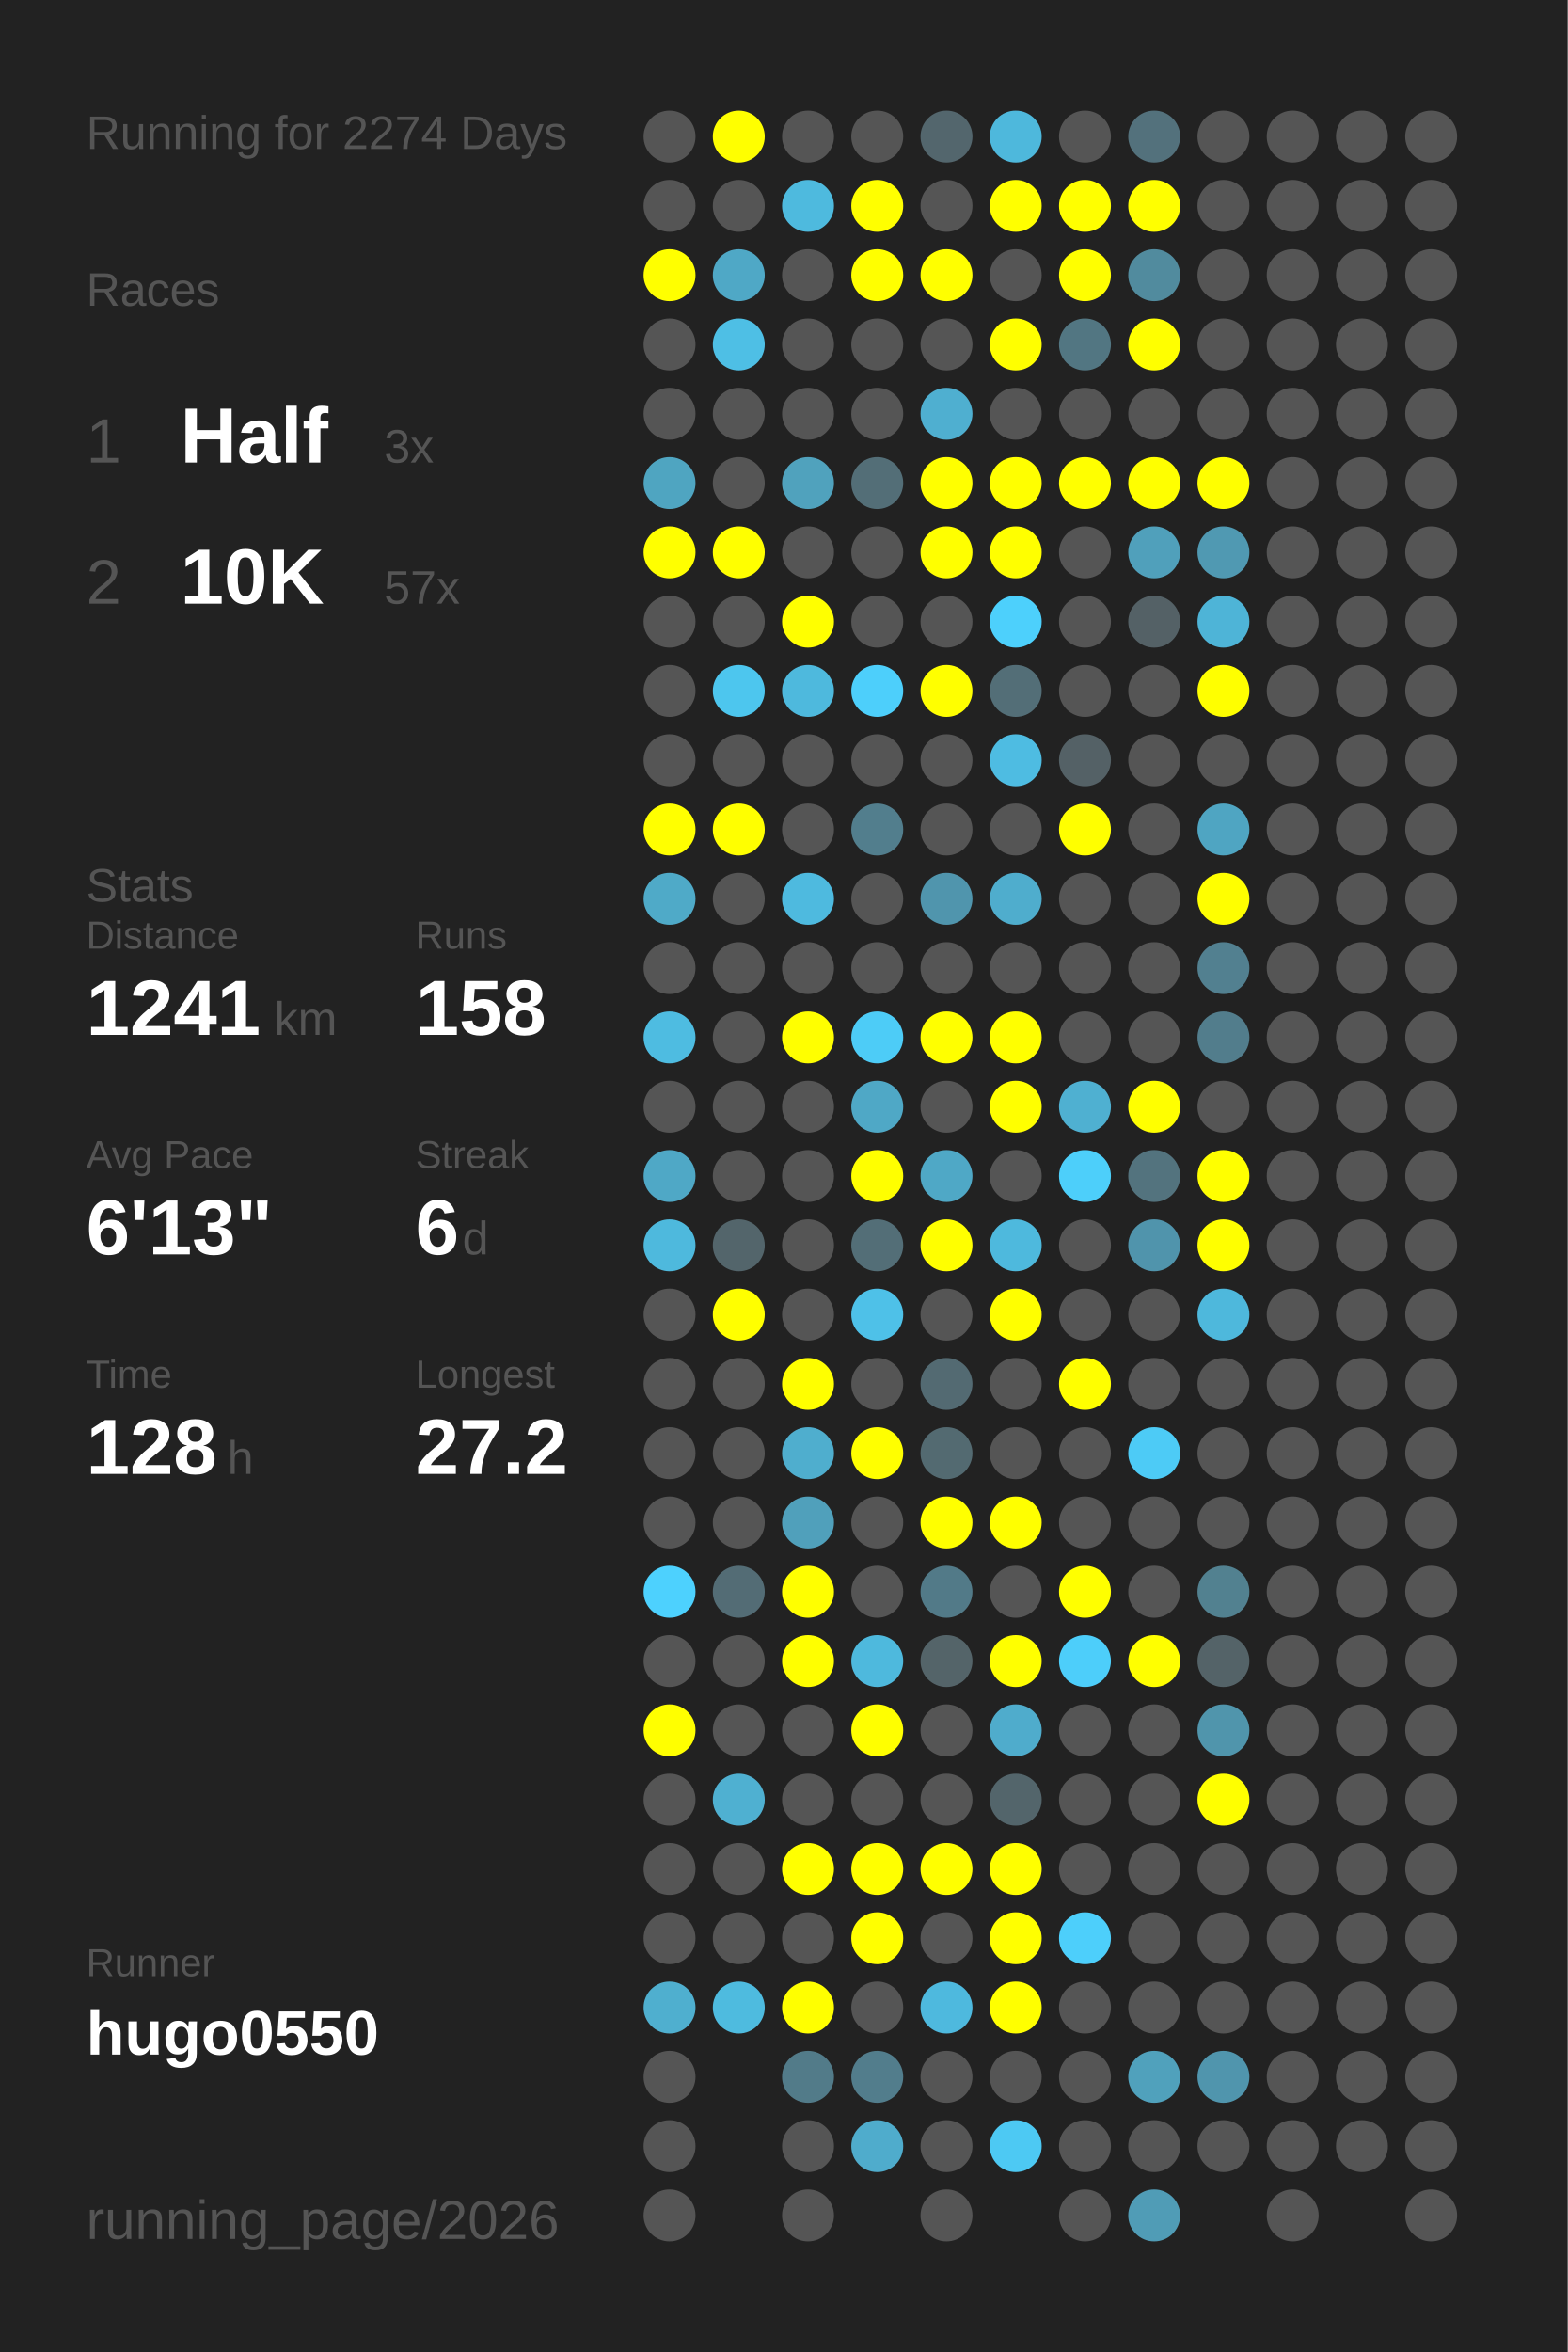
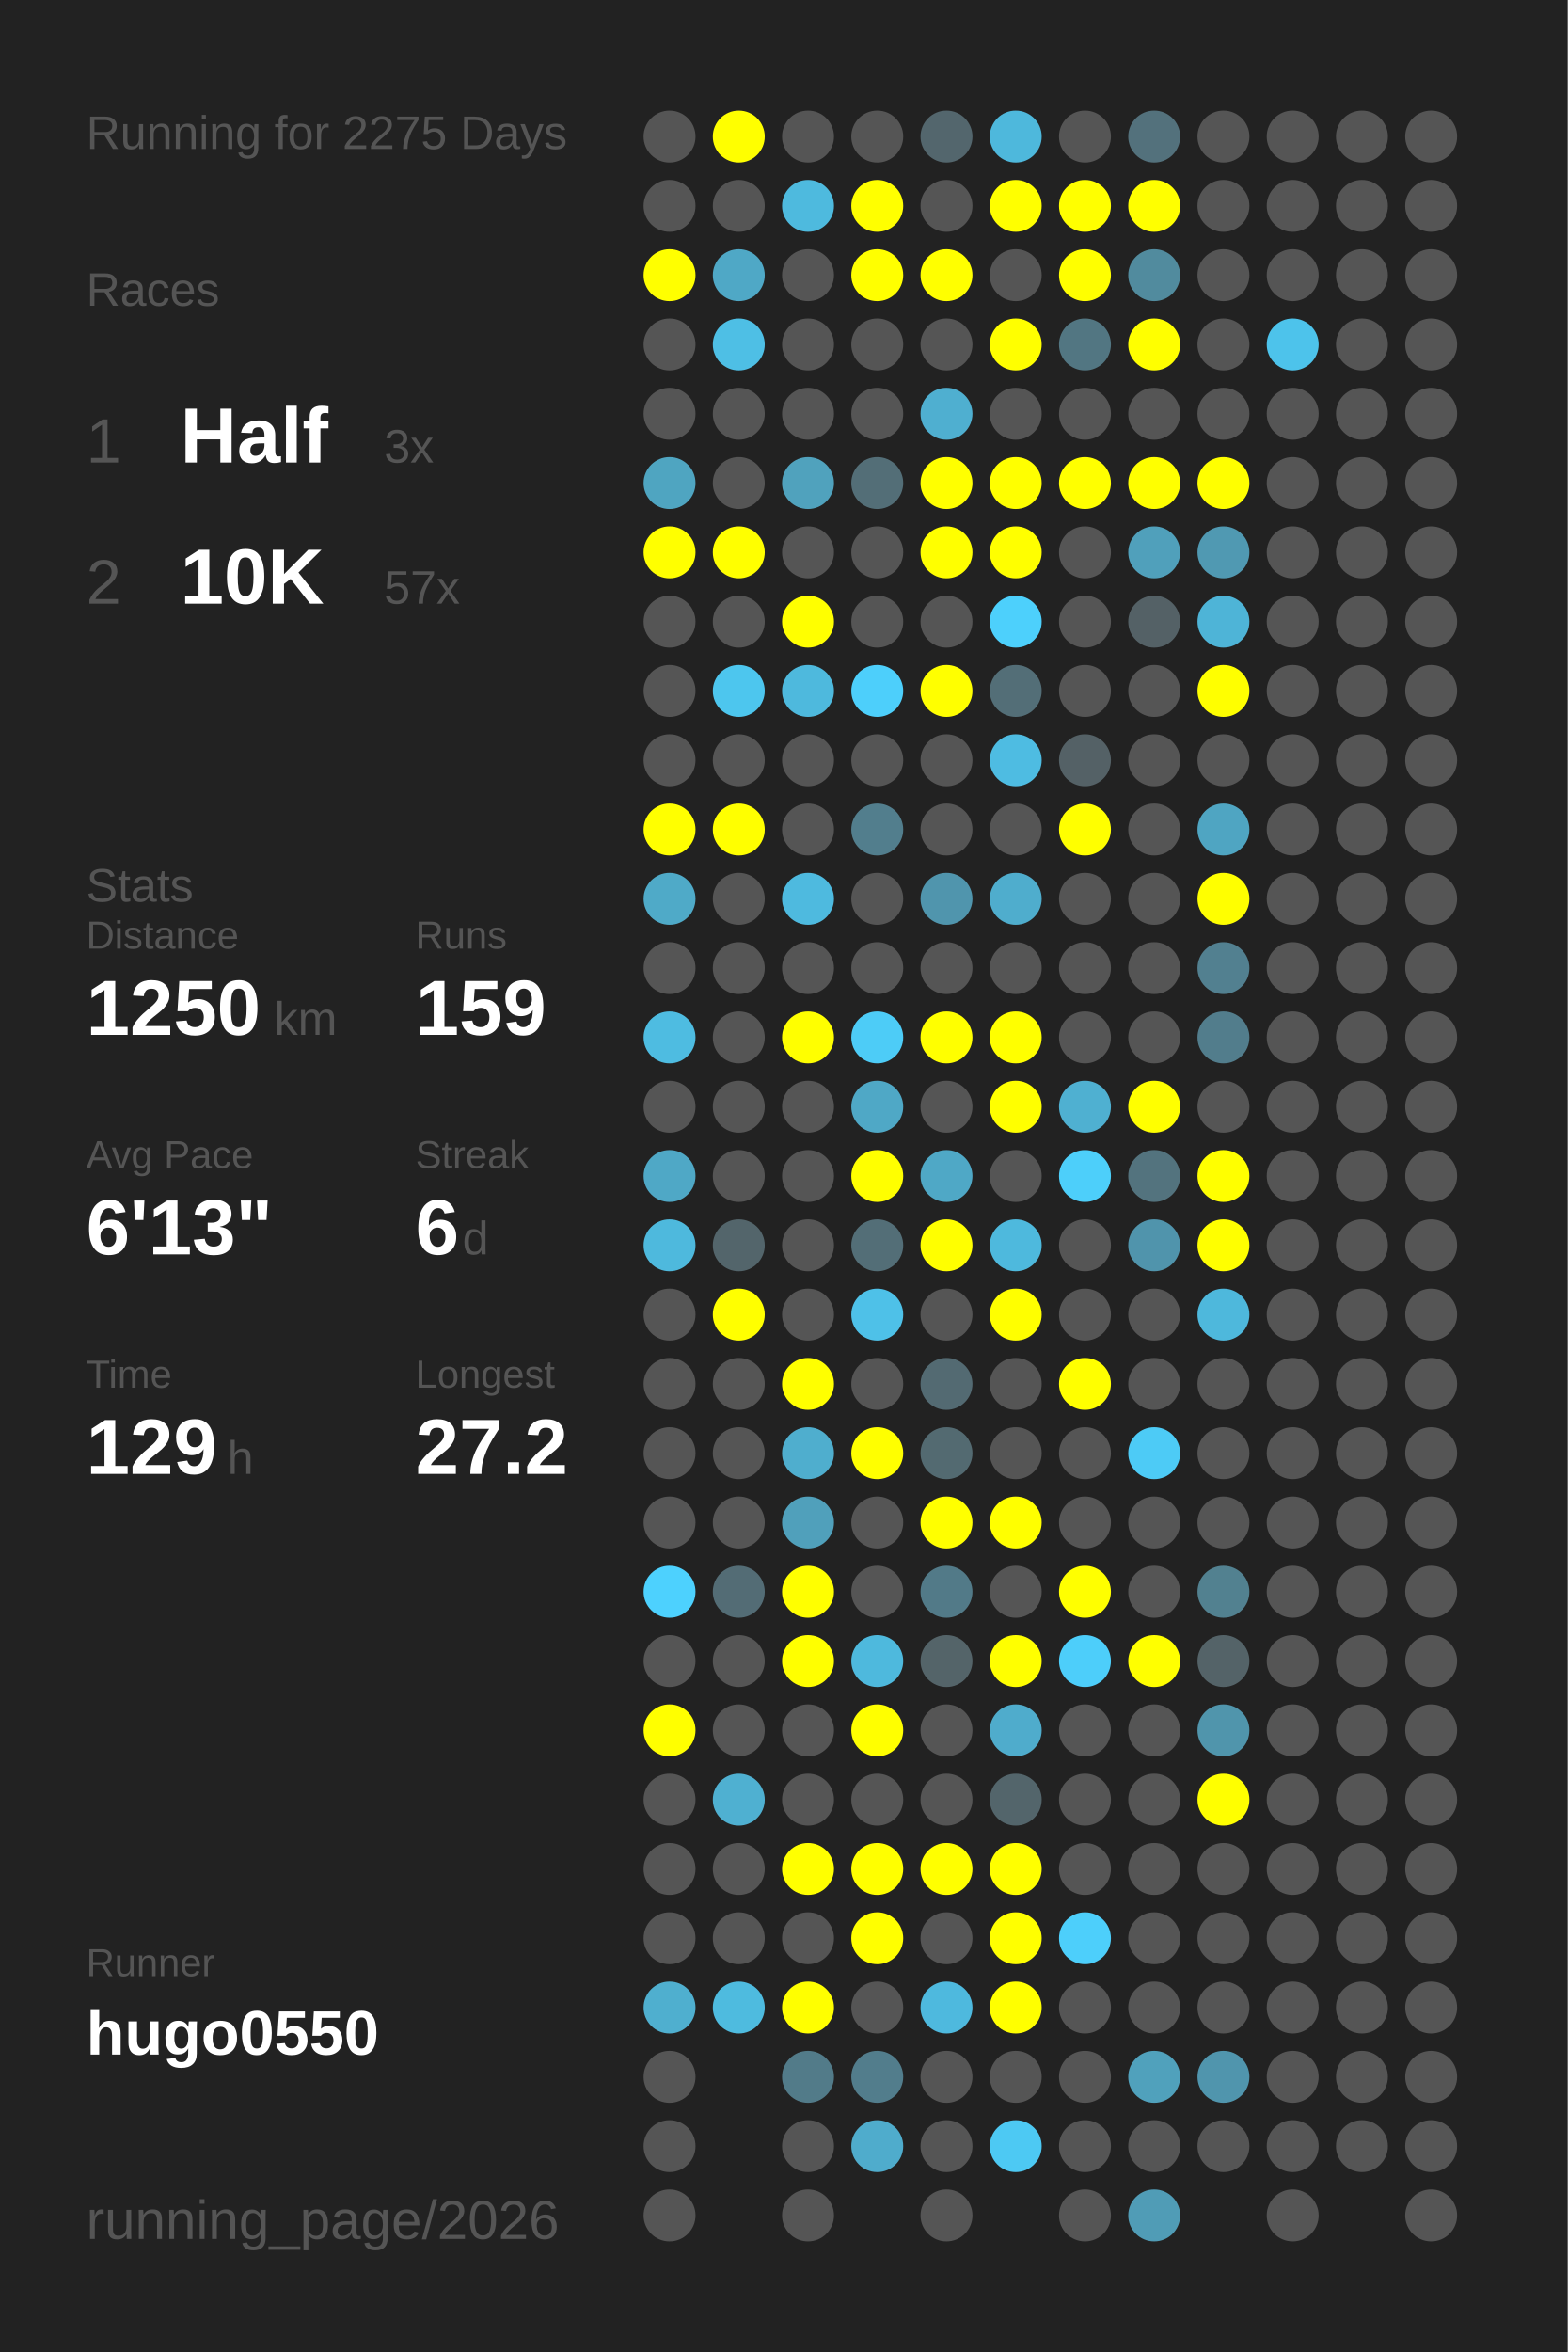
<svg xmlns="http://www.w3.org/2000/svg" baseProfile="full" height="300mm" version="1.1" viewBox="0,0,200,300" width="200mm">
  <defs />
  <rect fill="#222222" height="300" width="200" x="0" y="0" />
-   <text fill="#555555" style="font-size:6px; font-family:Arial;" x="11" y="19">Running for 2274 Days</text>
+   <text fill="#555555" style="font-size:6px; font-family:Arial;" x="11" y="19">Running for 2275 Days</text>
  <text fill="#555555" style="font-size:6px; font-family:Arial;" x="11" y="39">Races</text>
  <text fill="#555555" style="font-size:8px; font-family:Arial;" x="11" y="59">1</text>
  <text fill="#FFFFFF" style="font-size:10px; font-family:Arial; font-weight:bold;" x="23" y="59">Half</text>
  <text fill="#555555" style="font-size:6px; font-family:Arial;" x="49" y="59">3x</text>
  <text fill="#555555" style="font-size:8px; font-family:Arial;" x="11" y="77">2</text>
  <text fill="#FFFFFF" style="font-size:10px; font-family:Arial; font-weight:bold;" x="23" y="77">10K</text>
  <text fill="#555555" style="font-size:6px; font-family:Arial;" x="49" y="77">57x</text>
  <text fill="#555555" style="font-size:6px; font-family:Arial;" x="11" y="115">Stats</text>
  <text fill="#555555" style="font-size:5px; font-family:Arial;" x="11" y="121">Distance</text>
-   <text fill="#FFFFFF" style="font-size:10px; font-family:Arial; font-weight:bold;" x="11" y="132">1241</text>
+   <text fill="#FFFFFF" style="font-size:10px; font-family:Arial; font-weight:bold;" x="11" y="132">1250</text>
  <text fill="#555555" style="font-size:6px; font-family:Arial;" x="35" y="132">km</text>
  <text fill="#555555" style="font-size:5px; font-family:Arial;" x="53" y="121">Runs</text>
-   <text fill="#FFFFFF" style="font-size:10px; font-family:Arial; font-weight:bold;" x="53" y="132">158</text>
+   <text fill="#FFFFFF" style="font-size:10px; font-family:Arial; font-weight:bold;" x="53" y="132">159</text>
  <text fill="#555555" style="font-size:5px; font-family:Arial;" x="11" y="149">Avg Pace</text>
  <text fill="#FFFFFF" style="font-size:10px; font-family:Arial; font-weight:bold;" x="11" y="160">6'13"</text>
  <text fill="#555555" style="font-size:5px; font-family:Arial;" x="53" y="149">Streak</text>
  <text fill="#FFFFFF" style="font-size:10px; font-family:Arial; font-weight:bold;" x="53" y="160">6</text>
  <text fill="#555555" style="font-size:6px; font-family:Arial;" x="59" y="160">d</text>
  <text fill="#555555" style="font-size:5px; font-family:Arial;" x="11" y="177">Time</text>
-   <text fill="#FFFFFF" style="font-size:10px; font-family:Arial; font-weight:bold;" x="11" y="188">128</text>
+   <text fill="#FFFFFF" style="font-size:10px; font-family:Arial; font-weight:bold;" x="11" y="188">129</text>
  <text fill="#555555" style="font-size:6px; font-family:Arial;" x="29" y="188">h</text>
  <text fill="#555555" style="font-size:5px; font-family:Arial;" x="53" y="177">Longest</text>
  <text fill="#FFFFFF" style="font-size:10px; font-family:Arial; font-weight:bold;" x="53" y="188">27.2</text>
  <text fill="#555555" style="font-size:5px; font-family:Arial;" x="11" y="252.065">Runner</text>
  <text fill="#FFFFFF" style="font-size:8px; font-family:Arial; font-weight:bold;" x="11" y="262.065">hugo0550</text>
  <text fill="#555555" style="font-size:7px; font-family:Arial;" x="11" y="285.581">running_page/2026</text>
  <circle cx="85.417" cy="17.419" fill="#555555" r="3.312" />
  <circle cx="85.417" cy="26.258" fill="#555555" r="3.312" />
  <circle cx="85.417" cy="35.097" fill="#FFFF00" r="3.312" />
  <circle cx="85.417" cy="43.935" fill="#555555" r="3.312" />
  <circle cx="85.417" cy="52.774" fill="#555555" r="3.312" />
  <circle cx="85.417" cy="61.613" fill="#4fa5c1" r="3.312" />
  <circle cx="85.417" cy="70.452" fill="#FFFF00" r="3.312" />
  <circle cx="85.417" cy="79.29" fill="#555555" r="3.312" />
  <circle cx="85.417" cy="88.129" fill="#555555" r="3.312" />
  <circle cx="85.417" cy="96.968" fill="#555555" r="3.312" />
  <circle cx="85.417" cy="105.806" fill="#FFFF00" r="3.312" />
  <circle cx="85.417" cy="114.645" fill="#4faac8" r="3.312" />
  <circle cx="85.417" cy="123.484" fill="#555555" r="3.312" />
  <circle cx="85.417" cy="132.323" fill="#4ebce1" r="3.312" />
  <circle cx="85.417" cy="141.161" fill="#555555" r="3.312" />
  <circle cx="85.417" cy="150" fill="#4fa8c6" r="3.312" />
  <circle cx="85.417" cy="158.839" fill="#4eb9dd" r="3.312" />
  <circle cx="85.417" cy="167.677" fill="#555555" r="3.312" />
  <circle cx="85.417" cy="176.516" fill="#555555" r="3.312" />
  <circle cx="85.417" cy="185.355" fill="#555555" r="3.312" />
  <circle cx="85.417" cy="194.194" fill="#555555" r="3.312" />
  <circle cx="85.417" cy="203.032" fill="#4dd1fe" r="3.312" />
  <circle cx="85.417" cy="211.871" fill="#555555" r="3.312" />
  <circle cx="85.417" cy="220.71" fill="#FFFF00" r="3.312" />
  <circle cx="85.417" cy="229.548" fill="#555555" r="3.312" />
  <circle cx="85.417" cy="238.387" fill="#555555" r="3.312" />
  <circle cx="85.417" cy="247.226" fill="#555555" r="3.312" />
  <circle cx="85.417" cy="256.065" fill="#4fafcf" r="3.312" />
  <circle cx="85.417" cy="264.903" fill="#555555" r="3.312" />
  <circle cx="85.417" cy="273.742" fill="#555555" r="3.312" />
  <circle cx="85.417" cy="282.581" fill="#555555" r="3.312" />
  <circle cx="94.25" cy="17.419" fill="#FFFF00" r="3.312" />
  <circle cx="94.25" cy="26.258" fill="#555555" r="3.312" />
  <circle cx="94.25" cy="35.097" fill="#4fa8c6" r="3.312" />
  <circle cx="94.25" cy="43.935" fill="#4ebfe5" r="3.312" />
  <circle cx="94.25" cy="52.774" fill="#555555" r="3.312" />
  <circle cx="94.25" cy="61.613" fill="#555555" r="3.312" />
  <circle cx="94.25" cy="70.452" fill="#FFFF00" r="3.312" />
  <circle cx="94.25" cy="79.29" fill="#555555" r="3.312" />
  <circle cx="94.25" cy="88.129" fill="#4dc6ee" r="3.312" />
  <circle cx="94.25" cy="96.968" fill="#555555" r="3.312" />
  <circle cx="94.25" cy="105.806" fill="#FFFF00" r="3.312" />
  <circle cx="94.25" cy="114.645" fill="#555555" r="3.312" />
  <circle cx="94.25" cy="123.484" fill="#555555" r="3.312" />
  <circle cx="94.25" cy="132.323" fill="#555555" r="3.312" />
  <circle cx="94.25" cy="141.161" fill="#555555" r="3.312" />
  <circle cx="94.25" cy="150" fill="#555555" r="3.312" />
  <circle cx="94.25" cy="158.839" fill="#53656b" r="3.312" />
  <circle cx="94.25" cy="167.677" fill="#FFFF00" r="3.312" />
  <circle cx="94.25" cy="176.516" fill="#555555" r="3.312" />
  <circle cx="94.25" cy="185.355" fill="#555555" r="3.312" />
  <circle cx="94.25" cy="194.194" fill="#555555" r="3.312" />
  <circle cx="94.25" cy="203.032" fill="#536c75" r="3.312" />
  <circle cx="94.25" cy="211.871" fill="#555555" r="3.312" />
  <circle cx="94.25" cy="220.71" fill="#555555" r="3.312" />
  <circle cx="94.25" cy="229.548" fill="#4fb0d1" r="3.312" />
  <circle cx="94.25" cy="238.387" fill="#555555" r="3.312" />
  <circle cx="94.25" cy="247.226" fill="#555555" r="3.312" />
  <circle cx="94.25" cy="256.065" fill="#4ebbdf" r="3.312" />
  <circle cx="103.083" cy="17.419" fill="#555555" r="3.312" />
  <circle cx="103.083" cy="26.258" fill="#4ebade" r="3.312" />
  <circle cx="103.083" cy="35.097" fill="#555555" r="3.312" />
  <circle cx="103.083" cy="43.935" fill="#555555" r="3.312" />
  <circle cx="103.083" cy="52.774" fill="#555555" r="3.312" />
  <circle cx="103.083" cy="61.613" fill="#50a2bd" r="3.312" />
  <circle cx="103.083" cy="70.452" fill="#555555" r="3.312" />
  <circle cx="103.083" cy="79.29" fill="#FFFF00" r="3.312" />
  <circle cx="103.083" cy="88.129" fill="#4eb9dd" r="3.312" />
  <circle cx="103.083" cy="96.968" fill="#555555" r="3.312" />
  <circle cx="103.083" cy="105.806" fill="#555555" r="3.312" />
  <circle cx="103.083" cy="114.645" fill="#4ebadf" r="3.312" />
  <circle cx="103.083" cy="123.484" fill="#555555" r="3.312" />
  <circle cx="103.083" cy="132.323" fill="#FFFF00" r="3.312" />
  <circle cx="103.083" cy="141.161" fill="#555555" r="3.312" />
  <circle cx="103.083" cy="150" fill="#555555" r="3.312" />
  <circle cx="103.083" cy="158.839" fill="#555555" r="3.312" />
  <circle cx="103.083" cy="167.677" fill="#555555" r="3.312" />
  <circle cx="103.083" cy="176.516" fill="#FFFF00" r="3.312" />
  <circle cx="103.083" cy="185.355" fill="#4faece" r="3.312" />
  <circle cx="103.083" cy="194.194" fill="#50a0bb" r="3.312" />
  <circle cx="103.083" cy="203.032" fill="#FFFF00" r="3.312" />
  <circle cx="103.083" cy="211.871" fill="#FFFF00" r="3.312" />
  <circle cx="103.083" cy="220.71" fill="#555555" r="3.312" />
  <circle cx="103.083" cy="229.548" fill="#555555" r="3.312" />
  <circle cx="103.083" cy="238.387" fill="#FFFF00" r="3.312" />
  <circle cx="103.083" cy="247.226" fill="#555555" r="3.312" />
  <circle cx="103.083" cy="256.065" fill="#FFFF00" r="3.312" />
  <circle cx="103.083" cy="264.903" fill="#527b89" r="3.312" />
  <circle cx="103.083" cy="273.742" fill="#555555" r="3.312" />
  <circle cx="103.083" cy="282.581" fill="#555555" r="3.312" />
  <circle cx="111.917" cy="17.419" fill="#555555" r="3.312" />
  <circle cx="111.917" cy="26.258" fill="#FFFF00" r="3.312" />
  <circle cx="111.917" cy="35.097" fill="#FFFF00" r="3.312" />
  <circle cx="111.917" cy="43.935" fill="#555555" r="3.312" />
  <circle cx="111.917" cy="52.774" fill="#555555" r="3.312" />
  <circle cx="111.917" cy="61.613" fill="#536e77" r="3.312" />
  <circle cx="111.917" cy="70.452" fill="#555555" r="3.312" />
  <circle cx="111.917" cy="79.29" fill="#555555" r="3.312" />
  <circle cx="111.917" cy="88.129" fill="#4dcffb" r="3.312" />
  <circle cx="111.917" cy="96.968" fill="#555555" r="3.312" />
  <circle cx="111.917" cy="105.806" fill="#527e8d" r="3.312" />
  <circle cx="111.917" cy="114.645" fill="#555555" r="3.312" />
  <circle cx="111.917" cy="123.484" fill="#555555" r="3.312" />
  <circle cx="111.917" cy="132.323" fill="#4dccf7" r="3.312" />
  <circle cx="111.917" cy="141.161" fill="#4fa8c6" r="3.312" />
  <circle cx="111.917" cy="150" fill="#FFFF00" r="3.312" />
  <circle cx="111.917" cy="158.839" fill="#536e77" r="3.312" />
  <circle cx="111.917" cy="167.677" fill="#4ec1e8" r="3.312" />
  <circle cx="111.917" cy="176.516" fill="#555555" r="3.312" />
  <circle cx="111.917" cy="185.355" fill="#FFFF00" r="3.312" />
  <circle cx="111.917" cy="194.194" fill="#555555" r="3.312" />
  <circle cx="111.917" cy="203.032" fill="#555555" r="3.312" />
  <circle cx="111.917" cy="211.871" fill="#4eb9dd" r="3.312" />
  <circle cx="111.917" cy="220.71" fill="#FFFF00" r="3.312" />
  <circle cx="111.917" cy="229.548" fill="#555555" r="3.312" />
  <circle cx="111.917" cy="238.387" fill="#FFFF00" r="3.312" />
  <circle cx="111.917" cy="247.226" fill="#FFFF00" r="3.312" />
  <circle cx="111.917" cy="256.065" fill="#555555" r="3.312" />
  <circle cx="111.917" cy="264.903" fill="#527d8c" r="3.312" />
  <circle cx="111.917" cy="273.742" fill="#4faccc" r="3.312" />
  <circle cx="120.75" cy="17.419" fill="#53666d" r="3.312" />
  <circle cx="120.75" cy="26.258" fill="#555555" r="3.312" />
  <circle cx="120.75" cy="35.097" fill="#FFFF00" r="3.312" />
  <circle cx="120.75" cy="43.935" fill="#555555" r="3.312" />
  <circle cx="120.75" cy="52.774" fill="#4fafd0" r="3.312" />
  <circle cx="120.75" cy="61.613" fill="#FFFF00" r="3.312" />
  <circle cx="120.75" cy="70.452" fill="#FFFF00" r="3.312" />
  <circle cx="120.75" cy="79.29" fill="#555555" r="3.312" />
  <circle cx="120.75" cy="88.129" fill="#FFFF00" r="3.312" />
  <circle cx="120.75" cy="96.968" fill="#555555" r="3.312" />
  <circle cx="120.75" cy="105.806" fill="#555555" r="3.312" />
  <circle cx="120.75" cy="114.645" fill="#5095ad" r="3.312" />
  <circle cx="120.75" cy="123.484" fill="#555555" r="3.312" />
  <circle cx="120.75" cy="132.323" fill="#FFFF00" r="3.312" />
  <circle cx="120.75" cy="141.161" fill="#555555" r="3.312" />
  <circle cx="120.75" cy="150" fill="#4fa8c6" r="3.312" />
  <circle cx="120.75" cy="158.839" fill="#FFFF00" r="3.312" />
  <circle cx="120.75" cy="167.677" fill="#555555" r="3.312" />
  <circle cx="120.75" cy="176.516" fill="#536a72" r="3.312" />
  <circle cx="120.75" cy="185.355" fill="#536a71" r="3.312" />
  <circle cx="120.75" cy="194.194" fill="#FFFF00" r="3.312" />
  <circle cx="120.75" cy="203.032" fill="#527a88" r="3.312" />
  <circle cx="120.75" cy="211.871" fill="#546469" r="3.312" />
  <circle cx="120.75" cy="220.71" fill="#555555" r="3.312" />
  <circle cx="120.75" cy="229.548" fill="#555555" r="3.312" />
  <circle cx="120.75" cy="238.387" fill="#FFFF00" r="3.312" />
  <circle cx="120.75" cy="247.226" fill="#555555" r="3.312" />
  <circle cx="120.75" cy="256.065" fill="#4eb9de" r="3.312" />
  <circle cx="120.75" cy="264.903" fill="#555555" r="3.312" />
  <circle cx="120.75" cy="273.742" fill="#555555" r="3.312" />
  <circle cx="120.75" cy="282.581" fill="#555555" r="3.312" />
  <circle cx="129.583" cy="17.419" fill="#4eb8dc" r="3.312" />
  <circle cx="129.583" cy="26.258" fill="#FFFF00" r="3.312" />
  <circle cx="129.583" cy="35.097" fill="#555555" r="3.312" />
  <circle cx="129.583" cy="43.935" fill="#FFFF00" r="3.312" />
  <circle cx="129.583" cy="52.774" fill="#555555" r="3.312" />
  <circle cx="129.583" cy="61.613" fill="#FFFF00" r="3.312" />
  <circle cx="129.583" cy="70.452" fill="#FFFF00" r="3.312" />
  <circle cx="129.583" cy="79.29" fill="#4dd0fc" r="3.312" />
  <circle cx="129.583" cy="88.129" fill="#536e77" r="3.312" />
  <circle cx="129.583" cy="96.968" fill="#4ebce2" r="3.312" />
  <circle cx="129.583" cy="105.806" fill="#555555" r="3.312" />
  <circle cx="129.583" cy="114.645" fill="#4fadcd" r="3.312" />
  <circle cx="129.583" cy="123.484" fill="#555555" r="3.312" />
  <circle cx="129.583" cy="132.323" fill="#FFFF00" r="3.312" />
  <circle cx="129.583" cy="141.161" fill="#FFFF00" r="3.312" />
  <circle cx="129.583" cy="150" fill="#555555" r="3.312" />
  <circle cx="129.583" cy="158.839" fill="#4eb9dd" r="3.312" />
  <circle cx="129.583" cy="167.677" fill="#FFFF00" r="3.312" />
  <circle cx="129.583" cy="176.516" fill="#555555" r="3.312" />
  <circle cx="129.583" cy="185.355" fill="#555555" r="3.312" />
  <circle cx="129.583" cy="194.194" fill="#FFFF00" r="3.312" />
  <circle cx="129.583" cy="203.032" fill="#555555" r="3.312" />
  <circle cx="129.583" cy="211.871" fill="#FFFF00" r="3.312" />
  <circle cx="129.583" cy="220.71" fill="#4faccc" r="3.312" />
  <circle cx="129.583" cy="229.548" fill="#53656b" r="3.312" />
  <circle cx="129.583" cy="238.387" fill="#FFFF00" r="3.312" />
  <circle cx="129.583" cy="247.226" fill="#FFFF00" r="3.312" />
  <circle cx="129.583" cy="256.065" fill="#FFFF00" r="3.312" />
  <circle cx="129.583" cy="264.903" fill="#555555" r="3.312" />
  <circle cx="129.583" cy="273.742" fill="#4dc9f3" r="3.312" />
  <circle cx="138.417" cy="17.419" fill="#555555" r="3.312" />
  <circle cx="138.417" cy="26.258" fill="#FFFF00" r="3.312" />
  <circle cx="138.417" cy="35.097" fill="#FFFF00" r="3.312" />
  <circle cx="138.417" cy="43.935" fill="#527682" r="3.312" />
  <circle cx="138.417" cy="52.774" fill="#555555" r="3.312" />
  <circle cx="138.417" cy="61.613" fill="#FFFF00" r="3.312" />
  <circle cx="138.417" cy="70.452" fill="#555555" r="3.312" />
  <circle cx="138.417" cy="79.29" fill="#555555" r="3.312" />
  <circle cx="138.417" cy="88.129" fill="#555555" r="3.312" />
  <circle cx="138.417" cy="96.968" fill="#546166" r="3.312" />
  <circle cx="138.417" cy="105.806" fill="#FFFF00" r="3.312" />
  <circle cx="138.417" cy="114.645" fill="#555555" r="3.312" />
  <circle cx="138.417" cy="123.484" fill="#555555" r="3.312" />
  <circle cx="138.417" cy="132.323" fill="#555555" r="3.312" />
  <circle cx="138.417" cy="141.161" fill="#4fb0d1" r="3.312" />
  <circle cx="138.417" cy="150" fill="#4dcffa" r="3.312" />
  <circle cx="138.417" cy="158.839" fill="#555555" r="3.312" />
  <circle cx="138.417" cy="167.677" fill="#555555" r="3.312" />
  <circle cx="138.417" cy="176.516" fill="#FFFF00" r="3.312" />
  <circle cx="138.417" cy="185.355" fill="#555555" r="3.312" />
  <circle cx="138.417" cy="194.194" fill="#555555" r="3.312" />
  <circle cx="138.417" cy="203.032" fill="#FFFF00" r="3.312" />
  <circle cx="138.417" cy="211.871" fill="#4dcefa" r="3.312" />
  <circle cx="138.417" cy="220.71" fill="#555555" r="3.312" />
  <circle cx="138.417" cy="229.548" fill="#555555" r="3.312" />
  <circle cx="138.417" cy="238.387" fill="#555555" r="3.312" />
  <circle cx="138.417" cy="247.226" fill="#4dcffb" r="3.312" />
  <circle cx="138.417" cy="256.065" fill="#555555" r="3.312" />
  <circle cx="138.417" cy="264.903" fill="#555555" r="3.312" />
  <circle cx="138.417" cy="273.742" fill="#555555" r="3.312" />
  <circle cx="138.417" cy="282.581" fill="#555555" r="3.312" />
  <circle cx="147.25" cy="17.419" fill="#53717c" r="3.312" />
  <circle cx="147.25" cy="26.258" fill="#FFFF00" r="3.312" />
  <circle cx="147.25" cy="35.097" fill="#518b9e" r="3.312" />
  <circle cx="147.25" cy="43.935" fill="#FFFF00" r="3.312" />
  <circle cx="147.25" cy="52.774" fill="#555555" r="3.312" />
  <circle cx="147.25" cy="61.613" fill="#FFFF00" r="3.312" />
  <circle cx="147.25" cy="70.452" fill="#50a0bb" r="3.312" />
  <circle cx="147.25" cy="79.29" fill="#546166" r="3.312" />
  <circle cx="147.25" cy="88.129" fill="#555555" r="3.312" />
  <circle cx="147.25" cy="96.968" fill="#555555" r="3.312" />
  <circle cx="147.25" cy="105.806" fill="#555555" r="3.312" />
  <circle cx="147.25" cy="114.645" fill="#555555" r="3.312" />
  <circle cx="147.25" cy="123.484" fill="#555555" r="3.312" />
  <circle cx="147.25" cy="132.323" fill="#555555" r="3.312" />
  <circle cx="147.25" cy="141.161" fill="#FFFF00" r="3.312" />
  <circle cx="147.25" cy="150" fill="#53737e" r="3.312" />
  <circle cx="147.25" cy="158.839" fill="#5094ac" r="3.312" />
  <circle cx="147.25" cy="167.677" fill="#555555" r="3.312" />
  <circle cx="147.25" cy="176.516" fill="#555555" r="3.312" />
  <circle cx="147.25" cy="185.355" fill="#4dcbf6" r="3.312" />
  <circle cx="147.25" cy="194.194" fill="#555555" r="3.312" />
  <circle cx="147.25" cy="203.032" fill="#555555" r="3.312" />
  <circle cx="147.25" cy="211.871" fill="#FFFF00" r="3.312" />
  <circle cx="147.25" cy="220.71" fill="#555555" r="3.312" />
  <circle cx="147.25" cy="229.548" fill="#555555" r="3.312" />
  <circle cx="147.25" cy="238.387" fill="#555555" r="3.312" />
  <circle cx="147.25" cy="247.226" fill="#555555" r="3.312" />
  <circle cx="147.25" cy="256.065" fill="#555555" r="3.312" />
  <circle cx="147.25" cy="264.903" fill="#50a1bc" r="3.312" />
  <circle cx="147.25" cy="273.742" fill="#555555" r="3.312" />
  <circle cx="147.25" cy="282.581" fill="#509cb6" r="3.312" />
  <circle cx="156.083" cy="17.419" fill="#555555" r="3.312" />
  <circle cx="156.083" cy="26.258" fill="#555555" r="3.312" />
  <circle cx="156.083" cy="35.097" fill="#555555" r="3.312" />
  <circle cx="156.083" cy="43.935" fill="#555555" r="3.312" />
  <circle cx="156.083" cy="52.774" fill="#555555" r="3.312" />
  <circle cx="156.083" cy="61.613" fill="#FFFF00" r="3.312" />
  <circle cx="156.083" cy="70.452" fill="#5099b2" r="3.312" />
  <circle cx="156.083" cy="79.29" fill="#4eb4d7" r="3.312" />
  <circle cx="156.083" cy="88.129" fill="#FFFF00" r="3.312" />
  <circle cx="156.083" cy="96.968" fill="#555555" r="3.312" />
  <circle cx="156.083" cy="105.806" fill="#4fa5c2" r="3.312" />
  <circle cx="156.083" cy="114.645" fill="#FFFF00" r="3.312" />
  <circle cx="156.083" cy="123.484" fill="#528090" r="3.312" />
  <circle cx="156.083" cy="132.323" fill="#527d8c" r="3.312" />
  <circle cx="156.083" cy="141.161" fill="#555555" r="3.312" />
  <circle cx="156.083" cy="150" fill="#FFFF00" r="3.312" />
  <circle cx="156.083" cy="158.839" fill="#FFFF00" r="3.312" />
  <circle cx="156.083" cy="167.677" fill="#4eb8dc" r="3.312" />
  <circle cx="156.083" cy="176.516" fill="#555555" r="3.312" />
  <circle cx="156.083" cy="185.355" fill="#555555" r="3.312" />
  <circle cx="156.083" cy="194.194" fill="#555555" r="3.312" />
  <circle cx="156.083" cy="203.032" fill="#528190" r="3.312" />
  <circle cx="156.083" cy="211.871" fill="#546368" r="3.312" />
  <circle cx="156.083" cy="220.71" fill="#5095ac" r="3.312" />
  <circle cx="156.083" cy="229.548" fill="#FFFF00" r="3.312" />
  <circle cx="156.083" cy="238.387" fill="#555555" r="3.312" />
  <circle cx="156.083" cy="247.226" fill="#555555" r="3.312" />
  <circle cx="156.083" cy="256.065" fill="#555555" r="3.312" />
  <circle cx="156.083" cy="264.903" fill="#5095ad" r="3.312" />
  <circle cx="156.083" cy="273.742" fill="#555555" r="3.312" />
  <circle cx="164.917" cy="17.419" fill="#555555" r="3.312" />
  <circle cx="164.917" cy="26.258" fill="#555555" r="3.312" />
  <circle cx="164.917" cy="35.097" fill="#555555" r="3.312" />
-   <circle cx="164.917" cy="43.935" fill="#555555" r="3.312" />
+   <circle cx="164.917" cy="43.935" fill="#4dc3eb" r="3.312" />
  <circle cx="164.917" cy="52.774" fill="#555555" r="3.312" />
  <circle cx="164.917" cy="61.613" fill="#555555" r="3.312" />
  <circle cx="164.917" cy="70.452" fill="#555555" r="3.312" />
  <circle cx="164.917" cy="79.29" fill="#555555" r="3.312" />
  <circle cx="164.917" cy="88.129" fill="#555555" r="3.312" />
  <circle cx="164.917" cy="96.968" fill="#555555" r="3.312" />
  <circle cx="164.917" cy="105.806" fill="#555555" r="3.312" />
  <circle cx="164.917" cy="114.645" fill="#555555" r="3.312" />
  <circle cx="164.917" cy="123.484" fill="#555555" r="3.312" />
  <circle cx="164.917" cy="132.323" fill="#555555" r="3.312" />
  <circle cx="164.917" cy="141.161" fill="#555555" r="3.312" />
  <circle cx="164.917" cy="150" fill="#555555" r="3.312" />
  <circle cx="164.917" cy="158.839" fill="#555555" r="3.312" />
  <circle cx="164.917" cy="167.677" fill="#555555" r="3.312" />
  <circle cx="164.917" cy="176.516" fill="#555555" r="3.312" />
  <circle cx="164.917" cy="185.355" fill="#555555" r="3.312" />
  <circle cx="164.917" cy="194.194" fill="#555555" r="3.312" />
  <circle cx="164.917" cy="203.032" fill="#555555" r="3.312" />
  <circle cx="164.917" cy="211.871" fill="#555555" r="3.312" />
  <circle cx="164.917" cy="220.71" fill="#555555" r="3.312" />
  <circle cx="164.917" cy="229.548" fill="#555555" r="3.312" />
  <circle cx="164.917" cy="238.387" fill="#555555" r="3.312" />
  <circle cx="164.917" cy="247.226" fill="#555555" r="3.312" />
  <circle cx="164.917" cy="256.065" fill="#555555" r="3.312" />
  <circle cx="164.917" cy="264.903" fill="#555555" r="3.312" />
  <circle cx="164.917" cy="273.742" fill="#555555" r="3.312" />
  <circle cx="164.917" cy="282.581" fill="#555555" r="3.312" />
  <circle cx="173.75" cy="17.419" fill="#555555" r="3.312" />
  <circle cx="173.75" cy="26.258" fill="#555555" r="3.312" />
  <circle cx="173.75" cy="35.097" fill="#555555" r="3.312" />
  <circle cx="173.75" cy="43.935" fill="#555555" r="3.312" />
  <circle cx="173.75" cy="52.774" fill="#555555" r="3.312" />
  <circle cx="173.75" cy="61.613" fill="#555555" r="3.312" />
  <circle cx="173.75" cy="70.452" fill="#555555" r="3.312" />
  <circle cx="173.75" cy="79.29" fill="#555555" r="3.312" />
  <circle cx="173.75" cy="88.129" fill="#555555" r="3.312" />
  <circle cx="173.75" cy="96.968" fill="#555555" r="3.312" />
  <circle cx="173.75" cy="105.806" fill="#555555" r="3.312" />
  <circle cx="173.75" cy="114.645" fill="#555555" r="3.312" />
  <circle cx="173.75" cy="123.484" fill="#555555" r="3.312" />
  <circle cx="173.75" cy="132.323" fill="#555555" r="3.312" />
  <circle cx="173.75" cy="141.161" fill="#555555" r="3.312" />
  <circle cx="173.75" cy="150" fill="#555555" r="3.312" />
  <circle cx="173.75" cy="158.839" fill="#555555" r="3.312" />
  <circle cx="173.75" cy="167.677" fill="#555555" r="3.312" />
  <circle cx="173.75" cy="176.516" fill="#555555" r="3.312" />
  <circle cx="173.75" cy="185.355" fill="#555555" r="3.312" />
  <circle cx="173.75" cy="194.194" fill="#555555" r="3.312" />
  <circle cx="173.75" cy="203.032" fill="#555555" r="3.312" />
  <circle cx="173.75" cy="211.871" fill="#555555" r="3.312" />
  <circle cx="173.75" cy="220.71" fill="#555555" r="3.312" />
  <circle cx="173.75" cy="229.548" fill="#555555" r="3.312" />
  <circle cx="173.75" cy="238.387" fill="#555555" r="3.312" />
  <circle cx="173.75" cy="247.226" fill="#555555" r="3.312" />
  <circle cx="173.75" cy="256.065" fill="#555555" r="3.312" />
  <circle cx="173.75" cy="264.903" fill="#555555" r="3.312" />
  <circle cx="173.75" cy="273.742" fill="#555555" r="3.312" />
  <circle cx="182.583" cy="17.419" fill="#555555" r="3.312" />
  <circle cx="182.583" cy="26.258" fill="#555555" r="3.312" />
  <circle cx="182.583" cy="35.097" fill="#555555" r="3.312" />
  <circle cx="182.583" cy="43.935" fill="#555555" r="3.312" />
  <circle cx="182.583" cy="52.774" fill="#555555" r="3.312" />
  <circle cx="182.583" cy="61.613" fill="#555555" r="3.312" />
  <circle cx="182.583" cy="70.452" fill="#555555" r="3.312" />
  <circle cx="182.583" cy="79.29" fill="#555555" r="3.312" />
  <circle cx="182.583" cy="88.129" fill="#555555" r="3.312" />
  <circle cx="182.583" cy="96.968" fill="#555555" r="3.312" />
  <circle cx="182.583" cy="105.806" fill="#555555" r="3.312" />
  <circle cx="182.583" cy="114.645" fill="#555555" r="3.312" />
  <circle cx="182.583" cy="123.484" fill="#555555" r="3.312" />
  <circle cx="182.583" cy="132.323" fill="#555555" r="3.312" />
  <circle cx="182.583" cy="141.161" fill="#555555" r="3.312" />
  <circle cx="182.583" cy="150" fill="#555555" r="3.312" />
  <circle cx="182.583" cy="158.839" fill="#555555" r="3.312" />
  <circle cx="182.583" cy="167.677" fill="#555555" r="3.312" />
  <circle cx="182.583" cy="176.516" fill="#555555" r="3.312" />
  <circle cx="182.583" cy="185.355" fill="#555555" r="3.312" />
  <circle cx="182.583" cy="194.194" fill="#555555" r="3.312" />
  <circle cx="182.583" cy="203.032" fill="#555555" r="3.312" />
  <circle cx="182.583" cy="211.871" fill="#555555" r="3.312" />
  <circle cx="182.583" cy="220.71" fill="#555555" r="3.312" />
  <circle cx="182.583" cy="229.548" fill="#555555" r="3.312" />
  <circle cx="182.583" cy="238.387" fill="#555555" r="3.312" />
  <circle cx="182.583" cy="247.226" fill="#555555" r="3.312" />
  <circle cx="182.583" cy="256.065" fill="#555555" r="3.312" />
  <circle cx="182.583" cy="264.903" fill="#555555" r="3.312" />
  <circle cx="182.583" cy="273.742" fill="#555555" r="3.312" />
  <circle cx="182.583" cy="282.581" fill="#555555" r="3.312" />
</svg>
